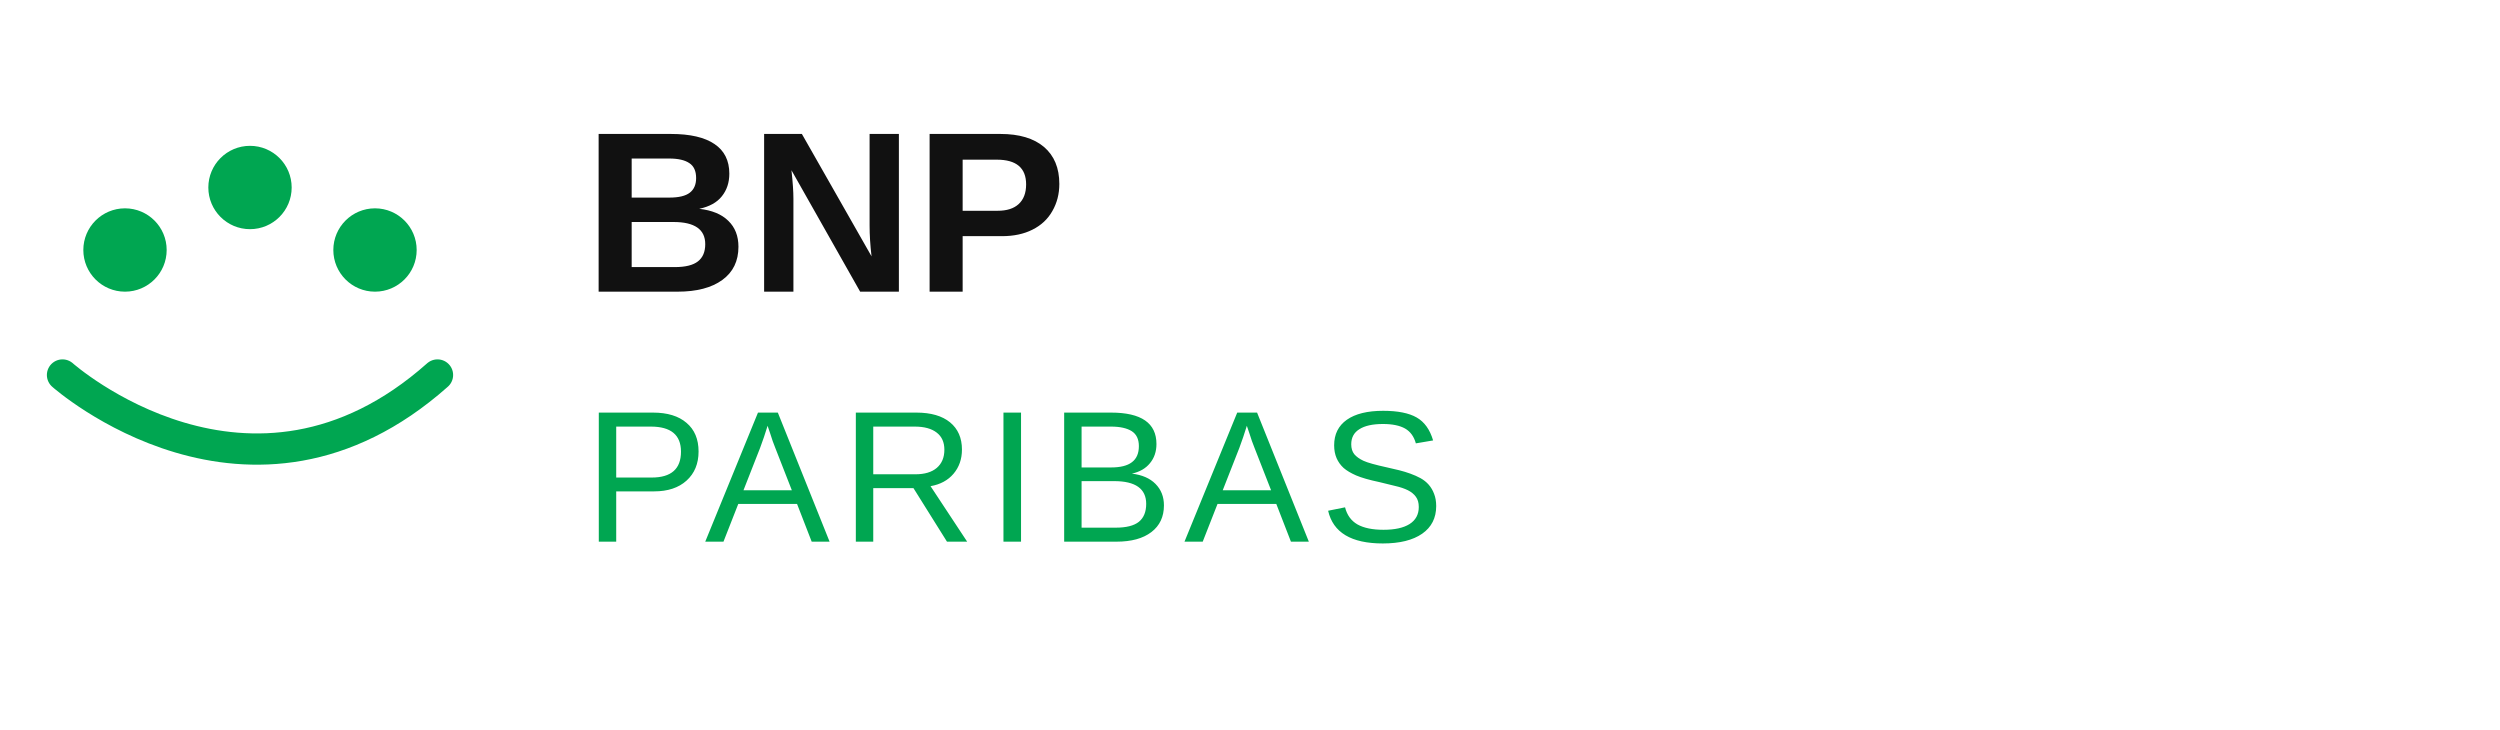
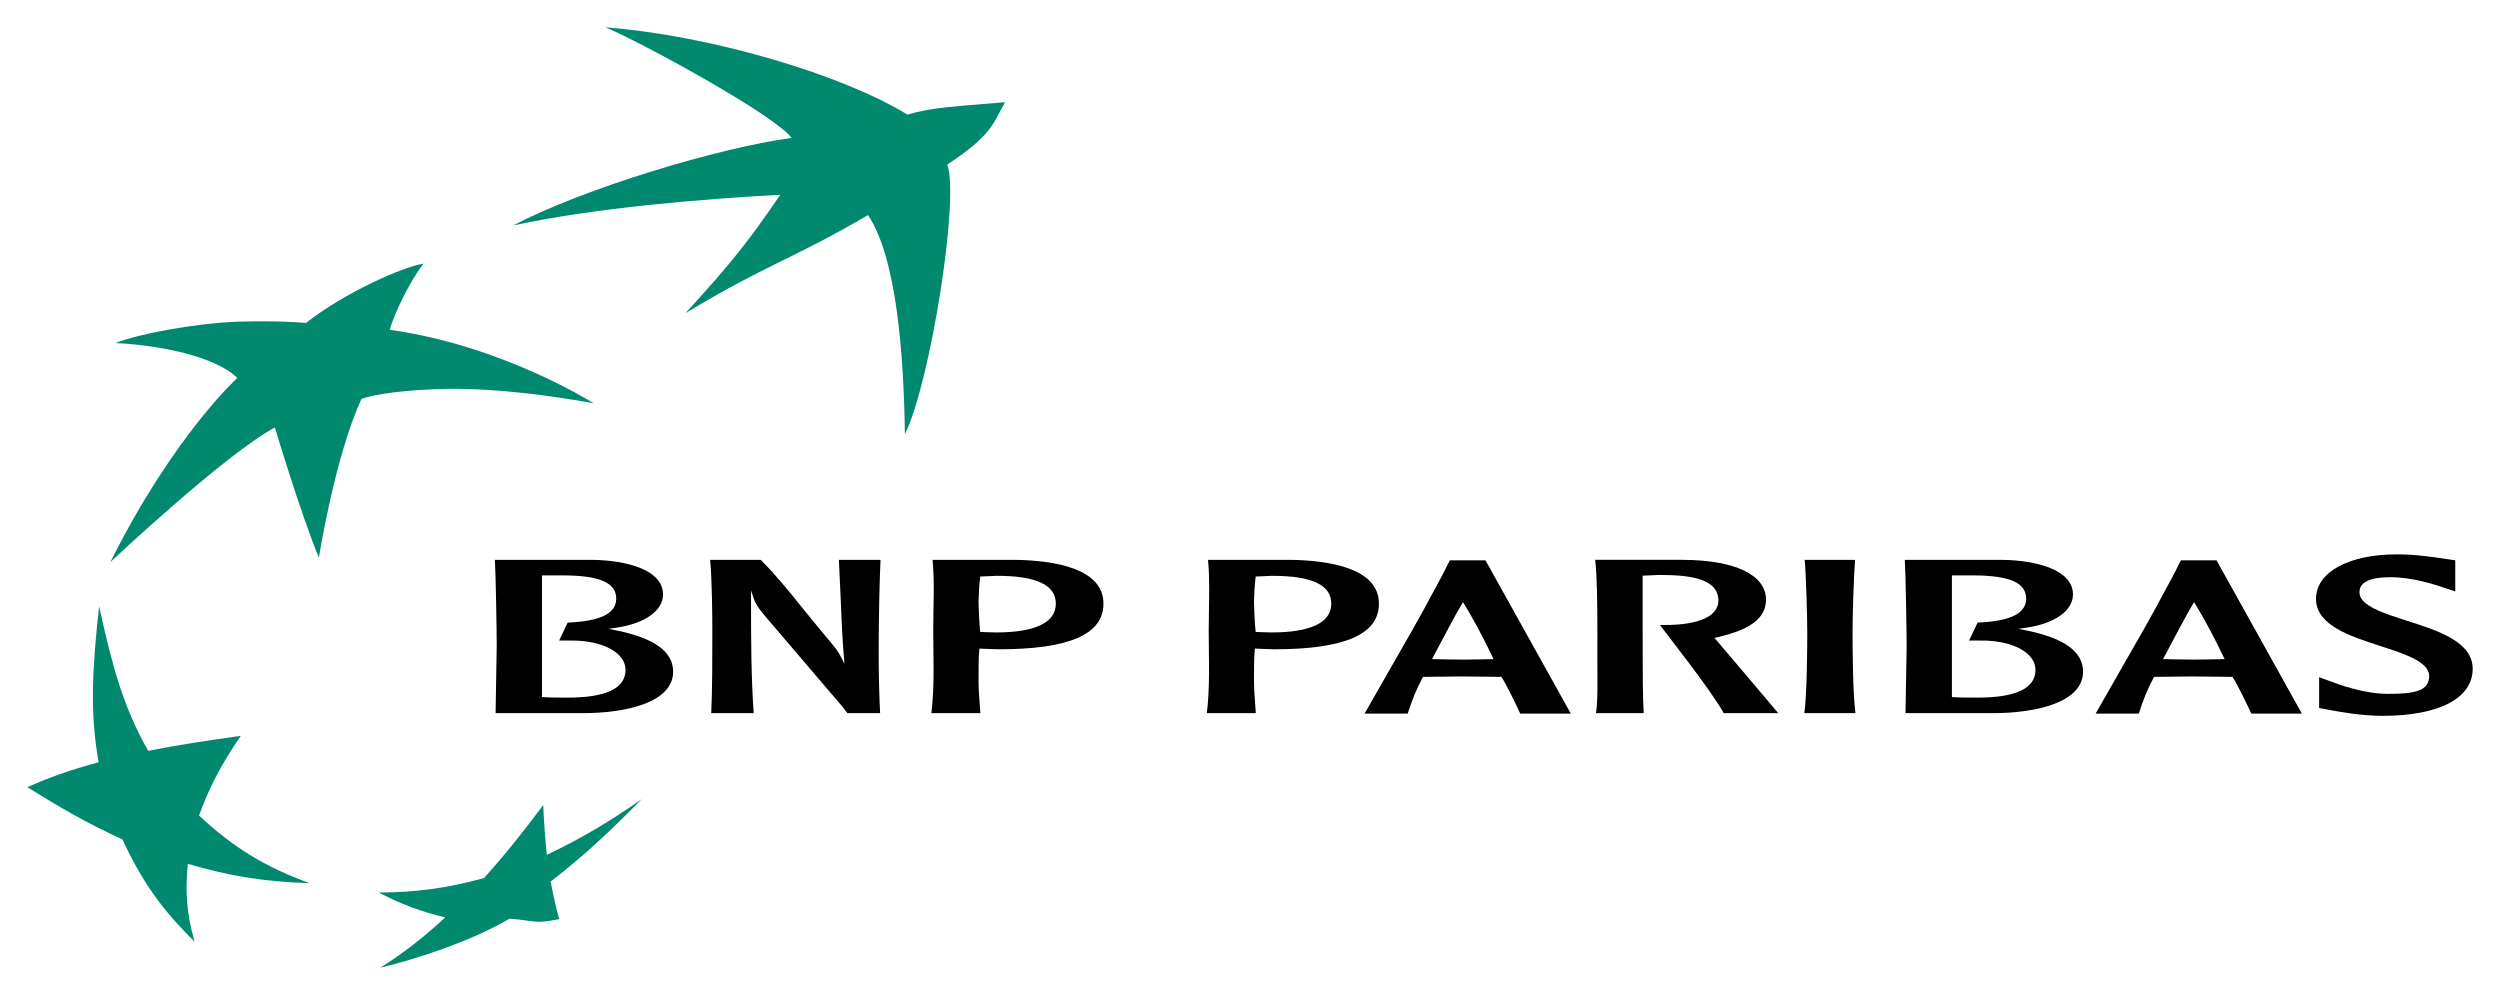
- <svg xmlns="http://www.w3.org/2000/svg" viewBox="0 0 240 70" fill="none">
-   <g transform="translate(0, 12)">
-     <circle cx="12" cy="12" r="4" fill="#00A651" />
-     <circle cx="24" cy="6" r="4" fill="#00A651" />
-     <circle cx="36" cy="12" r="4" fill="#00A651" />
-     <path d="M6 24 C6 24, 24 40, 42 24" stroke="#00A651" stroke-width="3" fill="none" stroke-linecap="round" />
+ <svg xmlns="http://www.w3.org/2000/svg" width="91.514mm" height="36.425mm" viewBox="0 0 324.262 129.065" id="svg3534" version="1.1">
+   <defs id="defs3536" />
+   <g id="layer1" transform="translate(327.8451,-199.2581)">
+     <path id="path3428" style="fill:#018970;fill-opacity:1;fill-rule:nonzero;stroke:none" d="m -215.263,227.155 c -9.93,5.816 -12.971,6.271 -23.679,12.726 6.231,-6.791 8.402,-9.66 12.305,-15.359 -9.939,0.524 -24.336,1.712 -34.657,3.99 8.979,-4.763 26.742,-10.115 36.114,-11.365 -2.174,-2.989 -19.755,-12.543 -24.141,-14.346 13.916,1.081 30.941,6.241 39.176,11.329 3.317,-1.009 6.654,-1.084 12.661,-1.614 -1.532,2.645 -1.551,4.178 -7.499,8.092 1.639,4.389 -2.268,28.544 -5.494,34.975 -0.141,-10.121 -1.045,-22.902 -4.786,-28.429" />
+     <path id="path3430" style="fill:#018970;fill-opacity:1;fill-rule:nonzero;stroke:none" d="m -287.708,313.806 c -5.719,-2.103 -9.825,-4.561 -14.321,-8.775 1.353,-3.705 2.893,-6.64 5.418,-10.334 -4.654,0.66 -8.015,1.16 -12.008,1.949 -3.261,-5.704 -4.704,-11.148 -6.37,-18.741 -0.894,8.041 -1.216,13.793 -0.066,20.22 -3.649,0.996 -6.247,1.896 -9.246,3.235 4.195,2.603 7.603,4.607 12.34,6.779 2.499,5.412 5.12,9.107 9.355,13.254 -1.012,-3.538 -1.24,-6.38 -0.879,-10.086 5.29,1.541 9.776,2.317 15.777,2.5" />
+     <path id="path3432" style="fill:#018970;fill-opacity:1;fill-rule:nonzero;stroke:none" d="m -272.907,233.448 0,0 c -1.802,2.303 -3.845,6.586 -4.389,8.589 14.631,2.018 26.425,9.515 26.433,9.518 -12.883,-2.275 -19.601,-1.991 -24.381,-1.57 -4.768,0.469 -5.731,1.042 -5.731,1.042 -3.445,7.504 -5.508,20.547 -5.51,20.555 -2.334,-5.616 -5.711,-16.87 -5.713,-16.876 -6.468,3.476 -21.326,17.451 -21.332,17.456 8.178,-16.374 16.456,-23.878 16.461,-23.879 -2.85,-2.851 -10.328,-4.282 -15.79,-4.527 2.846,-1.17 10.14,-2.54 15.726,-2.772 5.59,-0.177 8.975,0.163 8.976,0.163 5.025,-3.956 12.595,-7.289 15.25,-7.697" />
+     <path id="path3434" style="fill:#018970;fill-opacity:1;fill-rule:nonzero;stroke:none" d="m -257.384,303.676 c -2.606,3.489 -4.804,6.261 -7.695,9.476 -4.926,1.339 -8.851,1.851 -13.649,1.87 2.94,1.518 5.388,2.454 8.634,3.23 -3.051,2.795 -5.45,4.636 -8.424,6.527 4.994,-1.204 11.866,-3.495 16.755,-6.359 3.237,0.216 3.17,0.741 6.451,0.052 -0.422,-1.522 -0.744,-2.915 -1.111,-4.87 4.631,-3.585 7.997,-6.815 11.803,-10.693 -4.08,2.854 -7.616,5 -12.294,7.22 -0.226,-2.181 -0.365,-4.014 -0.47,-6.455" />
+     <path id="path3436" style="fill:#000000;fill-opacity:1;fill-rule:nonzero;stroke:none" d="m -213.636,271.873 c -0.102,2.041 -0.242,7.253 -0.242,11.899 0,3.256 0.094,6.303 0.19,7.985 -0.347,0 -4.074,0 -4.242,0 -0.527,-0.715 -0.869,-1.113 -2.156,-2.606 l -0.364,-0.421 -8.251,-9.671 c -0.911,-1.084 -1.186,-1.593 -1.375,-2.152 l -0.357,-1.059 0,1.133 c 0,4.843 0.004,9.848 0.341,14.777 -0.349,0 -5.16,0 -5.503,0 0.142,-3.099 0.144,-7.043 0.144,-10.537 0,-1.924 -0.03,-6.601 -0.286,-9.346 0.37,0 6.418,0 6.566,0 2.079,2.094 3.748,4.175 5.359,6.19 l 2.681,3.274 c 1.696,1.999 2.009,2.414 2.391,3.169 l 0.425,0.839 -0.079,-0.936 c -0.211,-2.521 -0.315,-5.121 -0.416,-7.636 0,10e-4 -0.211,-4.54 -0.228,-4.899 0.346,0 5.056,0 5.402,0" />
+     <path id="path3438" style="fill:#000000;fill-opacity:1;fill-rule:nonzero;stroke:none" d="m -200.552,274.03 -0.151,0.006 -0.019,0.149 c -0.105,0.679 -0.204,2.737 -0.204,3.147 0,0.393 0.099,2.947 0.203,3.739 l 0.021,0.154 0.676,0.028 1.396,0.036 c 5.058,0 7.731,-1.29 7.731,-3.729 0,-2.434 -2.513,-3.615 -7.681,-3.615 l -1.972,0.085 z m 4.389,-2.158 c 5.218,0.089 11.441,1.146 11.441,5.688 0,3.98 -4.45,5.914 -13.605,5.914 l -0.99,-0.031 -1.489,-0.061 -0.018,0.168 c -0.102,0.777 -0.102,2.833 -0.102,3.711 0,1.199 0.046,1.964 0.237,4.496 -0.361,0 -5.984,0 -6.348,0 0.22,-1.88 0.281,-3.781 0.281,-5.661 0,-0.865 -0.011,-1.726 -0.022,-2.578 l -0.022,-2.583 0.033,-2.627 c 0.016,-0.873 0.034,-1.756 0.034,-2.645 0,-1.264 -0.04,-2.535 -0.155,-3.79 0.379,0 10.725,0 10.725,0" />
+     <path id="path3440" style="fill:#000000;fill-opacity:1;fill-rule:nonzero;stroke:none" d="m -164.823,274.03 -0.151,0.006 -0.019,0.149 c -0.105,0.679 -0.204,2.737 -0.204,3.147 0,0.393 0.099,2.947 0.204,3.739 l 0.019,0.154 0.677,0.028 1.396,0.036 c 5.059,0 7.731,-1.29 7.731,-3.729 0,-2.434 -2.511,-3.615 -7.681,-3.615 l -1.972,0.085 z m 4.389,-2.158 c 5.218,0.089 11.441,1.146 11.441,5.688 0,3.98 -4.45,5.914 -13.605,5.914 l -0.99,-0.031 -1.488,-0.061 -0.019,0.168 c -0.102,0.777 -0.102,2.833 -0.102,3.711 0,1.199 0.046,1.964 0.237,4.496 -0.361,0 -5.984,0 -6.346,0 0.219,-1.88 0.28,-3.781 0.28,-5.661 0,-0.865 -0.011,-1.726 -0.022,-2.578 l -0.022,-2.583 0.033,-2.627 c 0.016,-0.873 0.034,-1.756 0.034,-2.645 0,-1.264 -0.039,-2.535 -0.155,-3.79 0.379,0 10.725,0 10.725,0" />
+     <path id="path3442" style="fill:#000000;fill-opacity:1;fill-rule:nonzero;stroke:none" d="m -135.172,271.936 c 0.102,0.182 10.775,19.355 11.069,19.884 -0.559,0 -6.341,0 -6.562,0 -0.329,-0.767 -1.736,-3.675 -2.382,-4.681 l -0.052,-0.083 -1.275,-0.019 -3.908,-0.04 -3.715,0.04 -1.278,0.019 -0.051,0.095 c -0.869,1.613 -1.374,2.949 -1.933,4.669 -0.239,0 -5.041,0 -5.596,0 0.285,-0.499 3.301,-5.782 3.301,-5.782 1.941,-3.364 3.946,-6.843 5.881,-10.502 0.385,-0.682 1.025,-1.867 1.88,-3.599 0.211,0 4.42,0 4.621,0 z m -3.067,5.678 c -0.815,1.356 -2.257,4.091 -3.119,5.726 l -0.749,1.406 0.297,0.01 1.673,0.029 2.105,0.028 2.075,-0.029 1.834,-0.034 -0.121,-0.256 c -1.241,-2.635 -2.745,-5.355 -3.681,-6.881 l -0.159,-0.258 -0.155,0.259" />
+     <path id="path3444" style="fill:#000000;fill-opacity:1;fill-rule:nonzero;stroke:none" d="m -40.349,271.936 c 0.102,0.182 10.774,19.355 11.068,19.884 -0.559,0 -6.341,0 -6.561,0 -0.33,-0.767 -1.738,-3.675 -2.382,-4.681 l -0.054,-0.083 -1.274,-0.019 -3.909,-0.04 -3.715,0.04 -1.276,0.019 -0.051,0.095 c -0.87,1.613 -1.375,2.949 -1.933,4.669 -0.24,0 -5.043,0 -5.596,0 0.284,-0.499 3.301,-5.782 3.301,-5.782 1.94,-3.364 3.945,-6.843 5.88,-10.502 0.385,-0.682 1.026,-1.867 1.881,-3.599 0.211,0 4.42,0 4.621,0 z m -3.069,5.678 c -0.814,1.356 -2.257,4.091 -3.119,5.726 l -0.749,1.406 0.297,0.01 1.674,0.029 2.105,0.028 2.074,-0.029 1.835,-0.034 -0.121,-0.256 c -1.242,-2.635 -2.745,-5.355 -3.683,-6.881 l -0.158,-0.258 -0.156,0.259" />
+     <path id="path3446" style="fill:#000000;fill-opacity:1;fill-rule:nonzero;stroke:none" d="m -109.672,271.873 c 6.817,0 10.888,1.935 10.888,5.178 0,2.976 -3.261,4.146 -6.45,4.897 l -0.23,0.054 c 0,0 7.938,9.335 8.265,9.755 -0.659,0 -6.879,0 -7.074,0 -1.685,-3.084 -7.814,-10.762 -8.274,-11.435 0.299,10e-4 0.661,0.002 0.661,0.002 4.401,0 6.926,-1.153 6.926,-3.161 0,-2.936 -3.884,-3.331 -7.681,-3.331 l -2.15,0.092 0.004,0.176 0,6.013 0.005,2.666 c -10e-4,0.35 -10e-4,0.757 -10e-4,1.206 0,2.386 0.019,5.889 0.136,7.771 -0.352,0 -5.809,0 -6.189,0 0.155,-0.984 0.191,-2.489 0.191,-3.938 0,-0.569 -0.004,-1.125 -0.009,-1.633 l -0.006,-1.054 c 0,0 0.002,-3.181 0.002,-3.749 0,-3.99 -0.031,-7.199 -0.286,-9.511 0.391,0 11.271,0 11.271,0" />
+     <path id="path3448" style="fill:#000000;fill-opacity:1;fill-rule:nonzero;stroke:none" d="m -87.223,271.873 c -0.193,2.114 -0.338,7.455 -0.338,9.46 0,1.819 0.029,7.819 0.378,10.424 -0.381,0 -6.246,0 -6.628,0 0.349,-2.601 0.378,-8.604 0.378,-10.424 0,-2.005 -0.145,-7.346 -0.336,-9.46 0.364,0 6.183,0 6.546,0" />
+     <path id="path3450" style="fill:#000000;fill-opacity:1;fill-rule:nonzero;stroke:none" d="m -12.771,286.926 c 0,-1.83 -3.236,-2.877 -6.367,-3.889 -3.899,-1.26 -8.311,-2.685 -8.311,-6.106 0,-3.453 4.219,-5.771 10.499,-5.771 2.465,0 4.855,0.367 6.282,0.586 0.004,0.001 0.918,0.134 1.283,0.186 0,0.291 0,3.527 0,3.527 0,0 0.004,0.28 0.007,0.501 -0.338,-0.11 -1.206,-0.391 -1.206,-0.391 -1.511,-0.504 -4.327,-1.444 -7.223,-1.444 -4,0 -4,1.502 -4,1.996 0,1.69 3.149,2.692 6.192,3.664 3.98,1.268 8.489,2.705 8.489,6.22 0,3.82 -4.364,6.101 -11.675,6.101 -2.833,0 -5.633,-0.529 -7.136,-0.812 -0.002,0 -0.775,-0.139 -1.104,-0.198 0,-0.281 0,-3.484 0,-3.484 0,0 -0.002,-0.291 -0.004,-0.52 0.316,0.117 0.983,0.362 0.983,0.362 1.69,0.631 4.824,1.801 7.984,1.801 3.442,0 5.309,-0.372 5.309,-2.331" />
+     <path id="path3452" style="fill:#000000;fill-opacity:1;fill-rule:nonzero;stroke:none" d="m -247.887,281.029 -1.03,-0.21 1.041,-0.151 c 3.664,-0.53 6.031,-2.217 6.031,-4.299 0,-3.203 -4.715,-4.423 -9.125,-4.496 0,0 -12.304,0 -12.685,0 0.102,1.585 0.237,9.025 0.237,11.161 0,0 -0.141,8.385 -0.147,8.723 0.361,0 11.336,0 11.336,0 5.652,0 11.693,-1.413 11.693,-5.376 0,-2.589 -2.404,-4.34 -7.351,-5.351 z m -9.658,-7.141 2.599,0 c 4.86,0 7.027,0.931 7.027,3.02 0,1.919 -2.062,2.935 -6.298,3.104 l -1.104,2.329 1.326,0 c 2.757,-0.06 5.147,0.631 6.391,1.847 0.591,0.58 0.891,1.241 0.891,1.966 0,2.38 -2.516,3.587 -7.48,3.587 -0.886,0 -2.371,0 -3.183,-0.059 l -0.171,-0.013 0,-15.783" />
+     <path id="path3454" style="fill:#000000;fill-opacity:1;fill-rule:nonzero;stroke:none" d="m -65.013,281.029 -1.029,-0.21 1.04,-0.151 c 3.665,-0.53 6.032,-2.217 6.032,-4.299 0,-3.203 -4.716,-4.423 -9.126,-4.496 0,0 -12.303,0 -12.685,0 0.102,1.585 0.237,9.025 0.237,11.161 0,0 -0.141,8.385 -0.147,8.723 0.361,0 11.336,0 11.336,0 5.652,0 11.693,-1.413 11.693,-5.376 0,-2.589 -2.404,-4.34 -7.351,-5.351 z m -9.658,-7.141 2.599,0 c 4.86,0 7.027,0.931 7.027,3.02 0,1.919 -2.062,2.935 -6.298,3.104 l -1.104,2.329 1.326,0 c 2.757,-0.06 5.147,0.631 6.391,1.847 0.593,0.58 0.892,1.241 0.892,1.966 0,2.38 -2.518,3.587 -7.48,3.587 -0.887,0 -2.371,0 -3.184,-0.059 l -0.171,-0.013 0,-15.783" />
  </g>
-   <text x="56" y="28" font-family="Arial,sans-serif" font-size="22" font-weight="700" fill="#111">BNP</text>
-   <text x="56" y="52" font-family="Arial,sans-serif" font-size="18" font-weight="400" fill="#00A651" letter-spacing="1">PARIBAS</text>
</svg>
